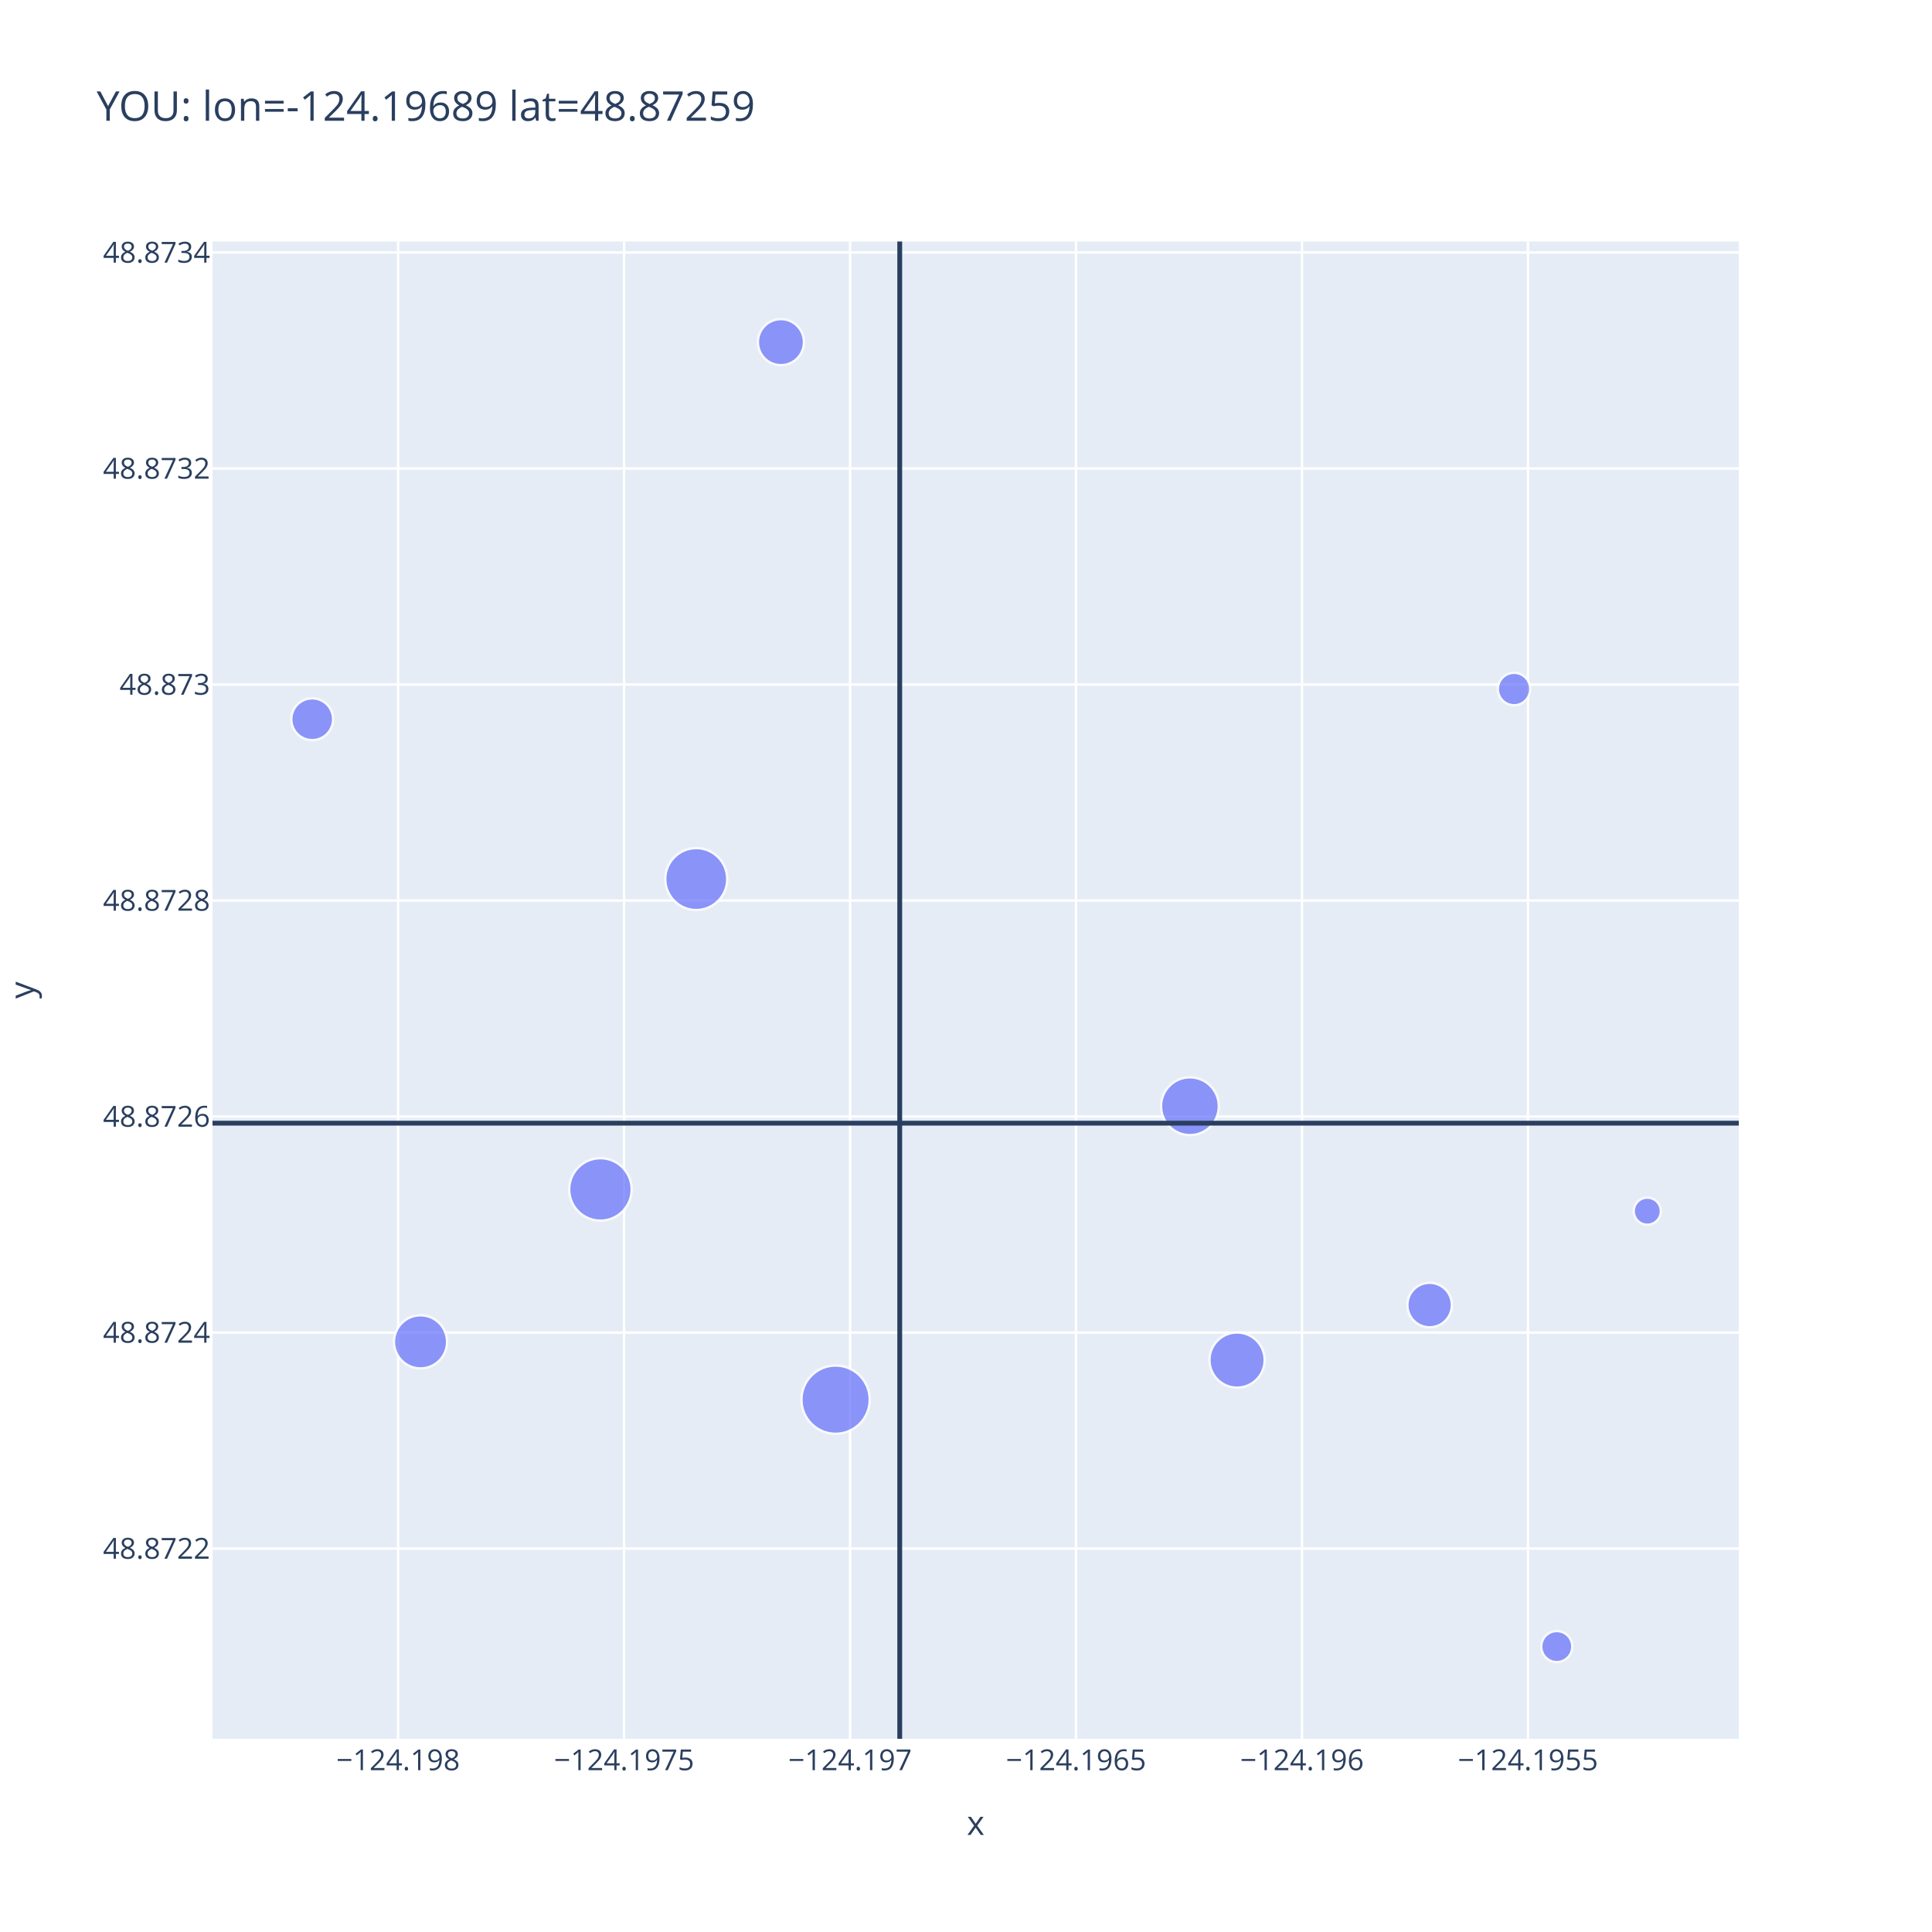
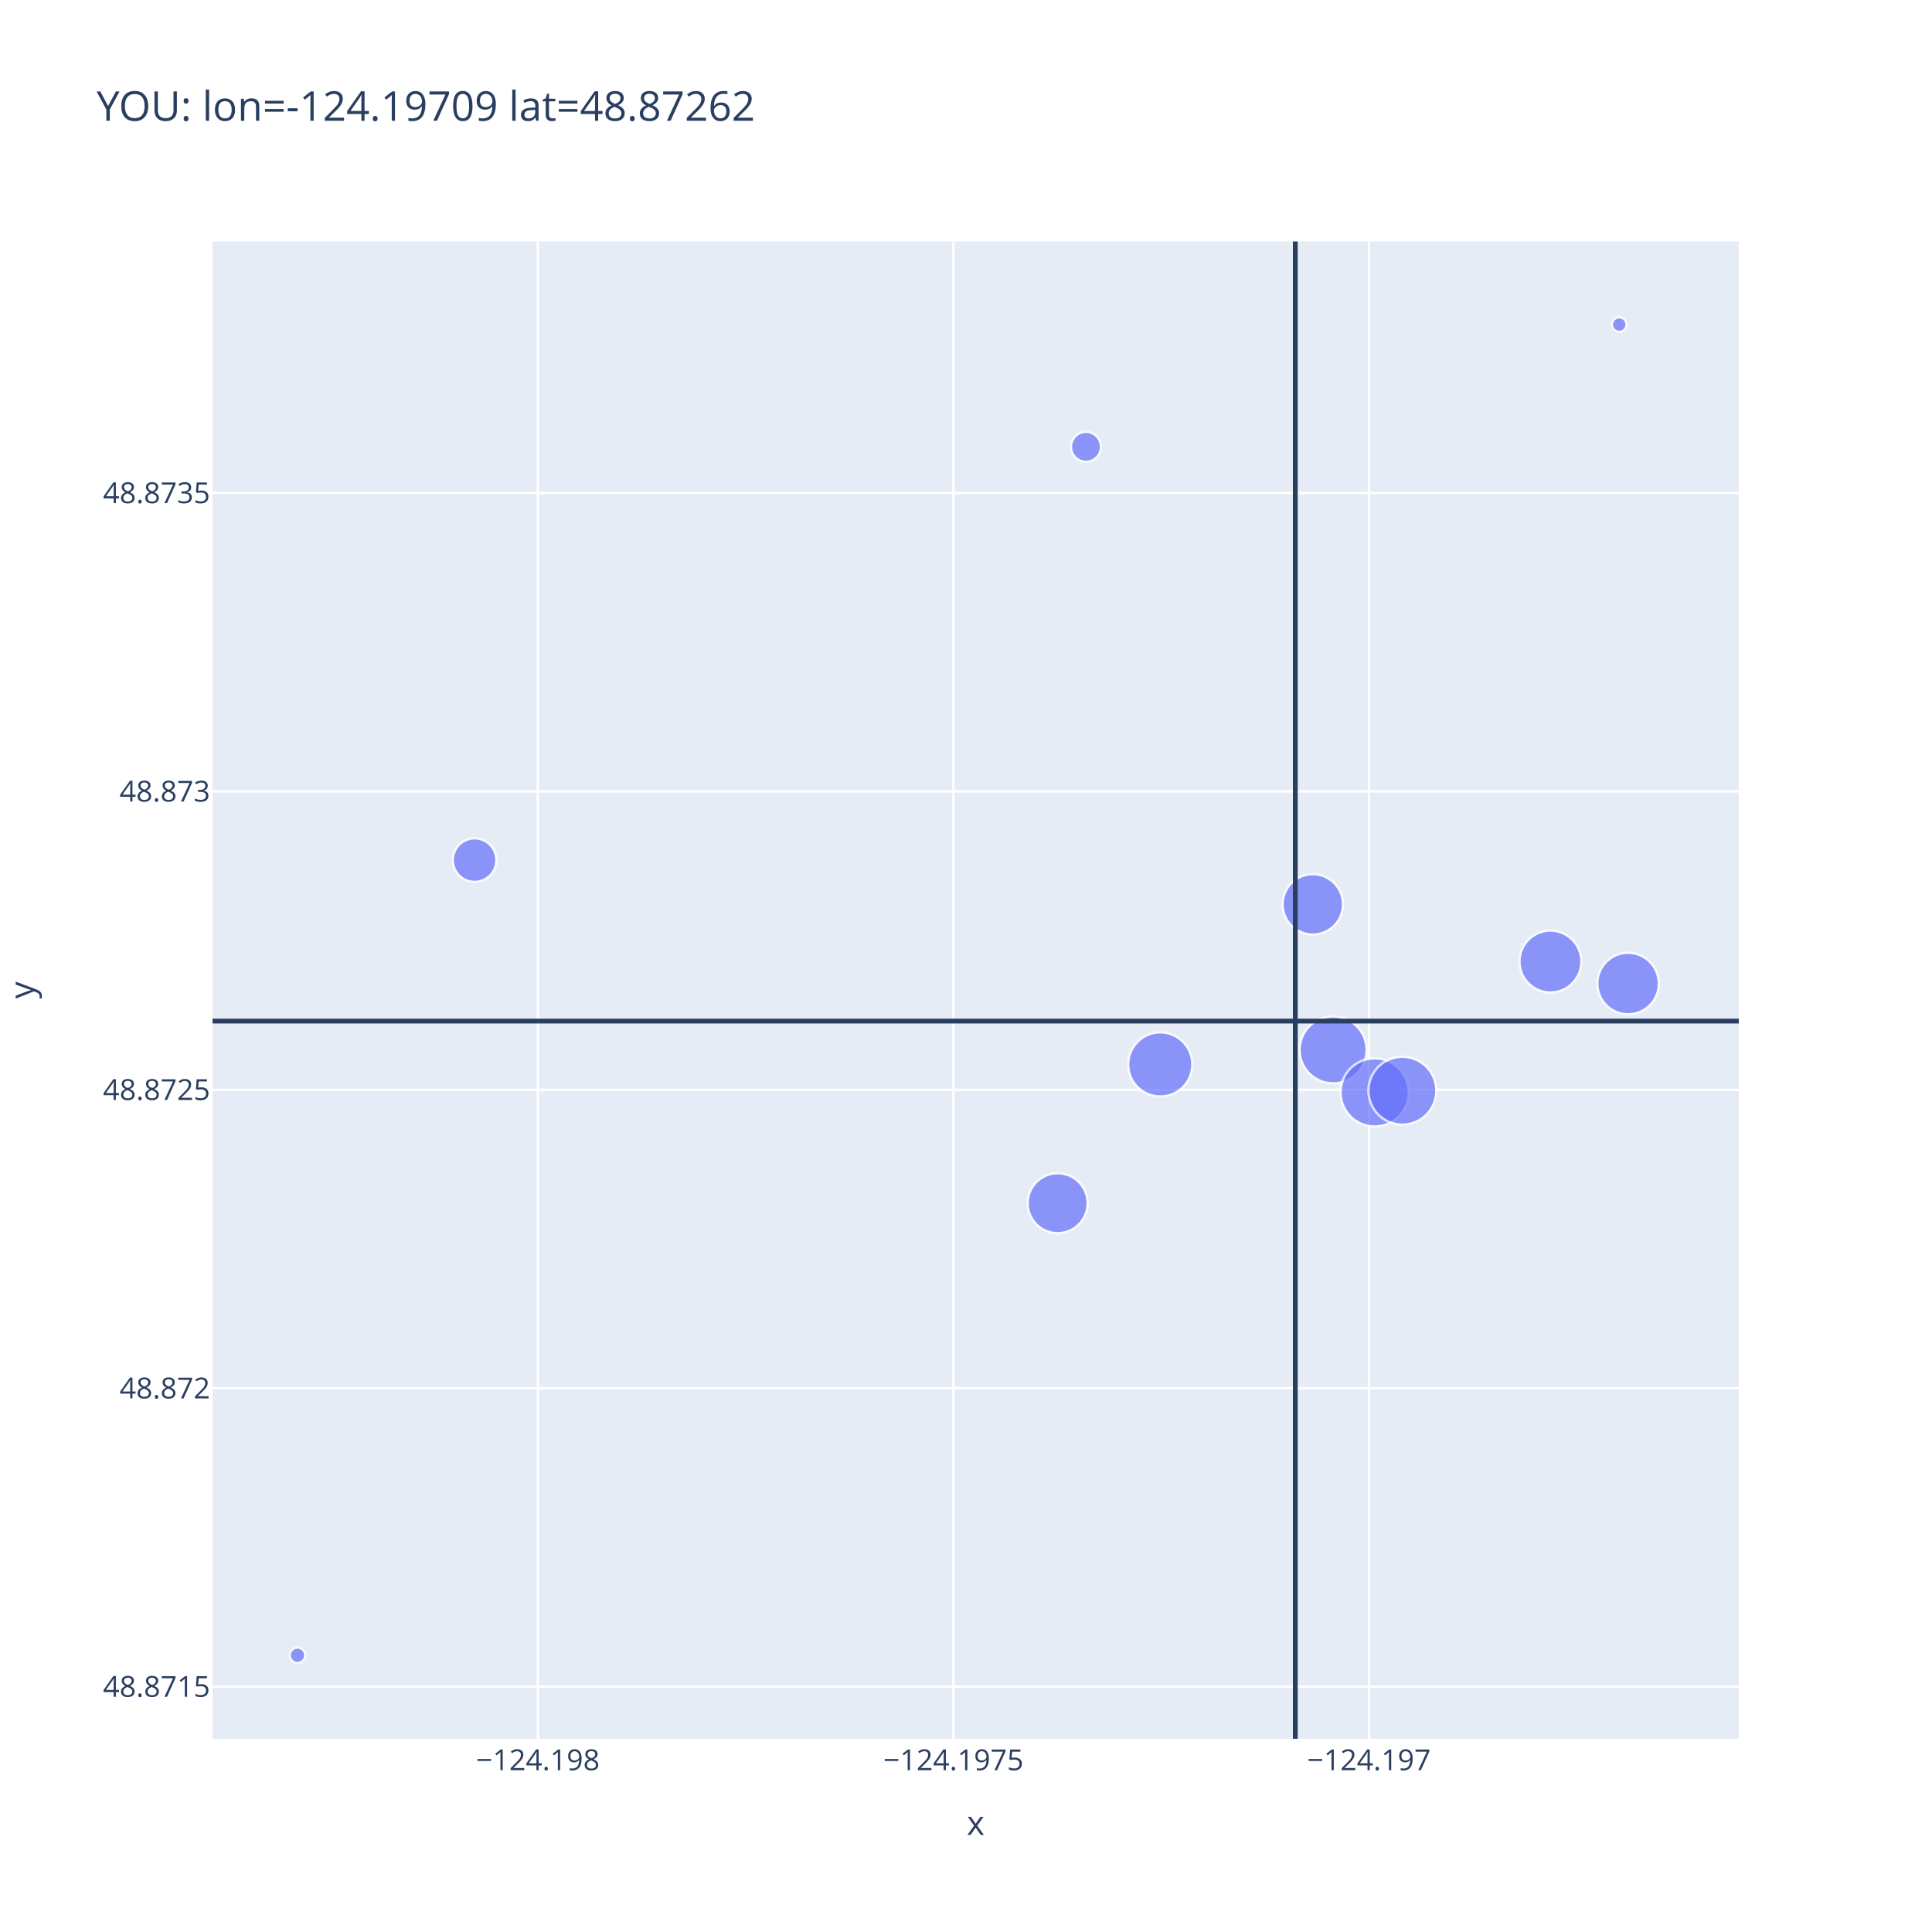
<svg xmlns="http://www.w3.org/2000/svg" class="main-svg" width="800" height="800" style="" viewBox="0 0 800 800">
  <rect x="0" y="0" width="800" height="800" style="fill: rgb(255, 255, 255); fill-opacity: 1;" />
-   <defs id="defs-882b84">
+   <defs id="defs-21fa78">
    <g class="clips">
-       <clipPath id="clip882b84xyplot" class="plotclip">
+       <clipPath id="clip21fa78xyplot" class="plotclip">
        <rect width="632" height="620" />
      </clipPath>
-       <clipPath class="axesclip" id="clip882b84x">
+       <clipPath class="axesclip" id="clip21fa78x">
        <rect x="88" y="0" width="632" height="800" />
      </clipPath>
-       <clipPath class="axesclip" id="clip882b84y">
+       <clipPath class="axesclip" id="clip21fa78y">
        <rect x="0" y="100" width="800" height="620" />
      </clipPath>
-       <clipPath class="axesclip" id="clip882b84xy">
+       <clipPath class="axesclip" id="clip21fa78xy">
        <rect x="88" y="100" width="632" height="620" />
      </clipPath>
    </g>
    <g class="gradients" />
    <g class="patterns" />
  </defs>
  <g class="bglayer">
    <rect class="bg" x="88" y="100" width="632" height="620" style="fill: rgb(229, 236, 246); fill-opacity: 1; stroke-width: 0;" />
  </g>
  <g class="layer-below">
    <g class="imagelayer" />
    <g class="shapelayer" />
  </g>
  <g class="cartesianlayer">
    <g class="subplot xy">
      <g class="layer-subplot">
        <g class="shapelayer" />
        <g class="imagelayer" />
      </g>
      <g class="minor-gridlayer">
        <g class="x" />
        <g class="y" />
      </g>
      <g class="gridlayer">
        <g class="x">
-           <path class="xgrid crisp" transform="translate(164.85,0)" d="M0,100v620" style="stroke: rgb(255, 255, 255); stroke-opacity: 1; stroke-width: 1px;" />
-           <path class="xgrid crisp" transform="translate(258.42,0)" d="M0,100v620" style="stroke: rgb(255, 255, 255); stroke-opacity: 1; stroke-width: 1px;" />
-           <path class="xgrid crisp" transform="translate(351.99,0)" d="M0,100v620" style="stroke: rgb(255, 255, 255); stroke-opacity: 1; stroke-width: 1px;" />
-           <path class="xgrid crisp" transform="translate(445.56,0)" d="M0,100v620" style="stroke: rgb(255, 255, 255); stroke-opacity: 1; stroke-width: 1px;" />
-           <path class="xgrid crisp" transform="translate(539.13,0)" d="M0,100v620" style="stroke: rgb(255, 255, 255); stroke-opacity: 1; stroke-width: 1px;" />
-           <path class="xgrid crisp" transform="translate(632.7,0)" d="M0,100v620" style="stroke: rgb(255, 255, 255); stroke-opacity: 1; stroke-width: 1px;" />
+           <path class="xgrid crisp" transform="translate(222.73,0)" d="M0,100v620" style="stroke: rgb(255, 255, 255); stroke-opacity: 1; stroke-width: 1px;" />
+           <path class="xgrid crisp" transform="translate(394.79,0)" d="M0,100v620" style="stroke: rgb(255, 255, 255); stroke-opacity: 1; stroke-width: 1px;" />
+           <path class="xgrid crisp" transform="translate(566.86,0)" d="M0,100v620" style="stroke: rgb(255, 255, 255); stroke-opacity: 1; stroke-width: 1px;" />
        </g>
        <g class="y">
-           <path class="ygrid crisp" transform="translate(0,641.23)" d="M88,0h632" style="stroke: rgb(255, 255, 255); stroke-opacity: 1; stroke-width: 1px;" />
-           <path class="ygrid crisp" transform="translate(0,551.78)" d="M88,0h632" style="stroke: rgb(255, 255, 255); stroke-opacity: 1; stroke-width: 1px;" />
-           <path class="ygrid crisp" transform="translate(0,462.34)" d="M88,0h632" style="stroke: rgb(255, 255, 255); stroke-opacity: 1; stroke-width: 1px;" />
-           <path class="ygrid crisp" transform="translate(0,372.89)" d="M88,0h632" style="stroke: rgb(255, 255, 255); stroke-opacity: 1; stroke-width: 1px;" />
-           <path class="ygrid crisp" transform="translate(0,283.45)" d="M88,0h632" style="stroke: rgb(255, 255, 255); stroke-opacity: 1; stroke-width: 1px;" />
-           <path class="ygrid crisp" transform="translate(0,194)" d="M88,0h632" style="stroke: rgb(255, 255, 255); stroke-opacity: 1; stroke-width: 1px;" />
-           <path class="ygrid crisp" transform="translate(0,104.55)" d="M88,0h632" style="stroke: rgb(255, 255, 255); stroke-opacity: 1; stroke-width: 1px;" />
+           <path class="ygrid crisp" transform="translate(0,698.41)" d="M88,0h632" style="stroke: rgb(255, 255, 255); stroke-opacity: 1; stroke-width: 1px;" />
+           <path class="ygrid crisp" transform="translate(0,574.84)" d="M88,0h632" style="stroke: rgb(255, 255, 255); stroke-opacity: 1; stroke-width: 1px;" />
+           <path class="ygrid crisp" transform="translate(0,451.27)" d="M88,0h632" style="stroke: rgb(255, 255, 255); stroke-opacity: 1; stroke-width: 1px;" />
+           <path class="ygrid crisp" transform="translate(0,327.7)" d="M88,0h632" style="stroke: rgb(255, 255, 255); stroke-opacity: 1; stroke-width: 1px;" />
+           <path class="ygrid crisp" transform="translate(0,204.14)" d="M88,0h632" style="stroke: rgb(255, 255, 255); stroke-opacity: 1; stroke-width: 1px;" />
        </g>
      </g>
      <g class="zerolinelayer" />
      <path class="xlines-below" />
      <path class="ylines-below" />
      <g class="overlines-below" />
      <g class="xaxislayer-below" />
      <g class="yaxislayer-below" />
      <g class="overaxes-below" />
-       <g class="plot" transform="translate(88,100)" clip-path="url(#clip882b84xyplot)">
+       <g class="plot" transform="translate(88,100)" clip-path="url(#clip21fa78xyplot)">
        <g class="scatterlayer mlayer">
-           <g class="trace scatter tracee9ae6b" style="stroke-miterlimit: 2; opacity: 1;">
+           <g class="trace scatter traceea8618" style="stroke-miterlimit: 2; opacity: 1;">
            <g class="fills" />
            <g class="errorbars" />
            <g class="lines" />
            <g class="points">
-               <path class="point" transform="translate(200.3,264)" d="M12.83,0A12.83,12.83 0 1,1 0,-12.83A12.83,12.83 0 0,1 12.83,0Z" style="opacity: 0.7; stroke-width: 1px; fill: rgb(99, 110, 250); fill-opacity: 1; stroke: rgb(255, 255, 255); stroke-opacity: 1;" />
-               <path class="point" transform="translate(538.94,185.31)" d="M6.72,0A6.72,6.72 0 1,1 0,-6.72A6.72,6.72 0 0,1 6.72,0Z" style="opacity: 0.7; stroke-width: 1px; fill: rgb(99, 110, 250); fill-opacity: 1; stroke: rgb(255, 255, 255); stroke-opacity: 1;" />
-               <path class="point" transform="translate(86.13,455.63)" d="M11,0A11,11 0 1,1 0,-11A11,11 0 0,1 11,0Z" style="opacity: 0.7; stroke-width: 1px; fill: rgb(99, 110, 250); fill-opacity: 1; stroke: rgb(255, 255, 255); stroke-opacity: 1;" />
-               <path class="point" transform="translate(424.24,463.17)" d="M11.43,0A11.43,11.43 0 1,1 0,-11.43A11.43,11.43 0 0,1 11.43,0Z" style="opacity: 0.7; stroke-width: 1px; fill: rgb(99, 110, 250); fill-opacity: 1; stroke: rgb(255, 255, 255); stroke-opacity: 1;" />
-               <path class="point" transform="translate(235.37,41.67)" d="M9.54,0A9.54,9.54 0 1,1 0,-9.54A9.54,9.54 0 0,1 9.54,0Z" style="opacity: 0.7; stroke-width: 1px; fill: rgb(99, 110, 250); fill-opacity: 1; stroke: rgb(255, 255, 255); stroke-opacity: 1;" />
-               <path class="point" transform="translate(503.98,440.39)" d="M9.22,0A9.22,9.22 0 1,1 0,-9.22A9.22,9.22 0 0,1 9.22,0Z" style="opacity: 0.7; stroke-width: 1px; fill: rgb(99, 110, 250); fill-opacity: 1; stroke: rgb(255, 255, 255); stroke-opacity: 1;" />
-               <path class="point" transform="translate(556.63,581.81)" d="M6.43,0A6.43,6.43 0 1,1 0,-6.43A6.43,6.43 0 0,1 6.43,0Z" style="opacity: 0.7; stroke-width: 1px; fill: rgb(99, 110, 250); fill-opacity: 1; stroke: rgb(255, 255, 255); stroke-opacity: 1;" />
-               <path class="point" transform="translate(41.28,197.82)" d="M8.66,0A8.66,8.66 0 1,1 0,-8.66A8.66,8.66 0 0,1 8.66,0Z" style="opacity: 0.7; stroke-width: 1px; fill: rgb(99, 110, 250); fill-opacity: 1; stroke: rgb(255, 255, 255); stroke-opacity: 1;" />
-               <path class="point" transform="translate(404.73,358.06)" d="M11.97,0A11.97,11.97 0 1,1 0,-11.97A11.97,11.97 0 0,1 11.97,0Z" style="opacity: 0.7; stroke-width: 1px; fill: rgb(99, 110, 250); fill-opacity: 1; stroke: rgb(255, 255, 255); stroke-opacity: 1;" />
-               <path class="point" transform="translate(160.63,392.51)" d="M12.94,0A12.94,12.94 0 1,1 0,-12.94A12.94,12.94 0 0,1 12.94,0Z" style="opacity: 0.7; stroke-width: 1px; fill: rgb(99, 110, 250); fill-opacity: 1; stroke: rgb(255, 255, 255); stroke-opacity: 1;" />
-               <path class="point" transform="translate(594.11,401.52)" d="M5.62,0A5.62,5.62 0 1,1 0,-5.62A5.62,5.62 0 0,1 5.62,0Z" style="opacity: 0.7; stroke-width: 1px; fill: rgb(99, 110, 250); fill-opacity: 1; stroke: rgb(255, 255, 255); stroke-opacity: 1;" />
-               <path class="point" transform="translate(258,479.57)" d="M14.14,0A14.14,14.14 0 1,1 0,-14.14A14.14,14.14 0 0,1 14.14,0Z" style="opacity: 0.7; stroke-width: 1px; fill: rgb(99, 110, 250); fill-opacity: 1; stroke: rgb(255, 255, 255); stroke-opacity: 1;" />
+               <path class="point" transform="translate(35.19,585.41)" d="M3.22,0A3.22,3.22 0 1,1 0,-3.22A3.22,3.22 0 0,1 3.22,0Z" style="opacity: 0.7; stroke-width: 1px; fill: rgb(99, 110, 250); fill-opacity: 1; stroke: rgb(255, 255, 255); stroke-opacity: 1;" />
+               <path class="point" transform="translate(108.52,256.15)" d="M9.04,0A9.04,9.04 0 1,1 0,-9.04A9.04,9.04 0 0,1 9.04,0Z" style="opacity: 0.7; stroke-width: 1px; fill: rgb(99, 110, 250); fill-opacity: 1; stroke: rgb(255, 255, 255); stroke-opacity: 1;" />
+               <path class="point" transform="translate(349.95,398.22)" d="M12.43,0A12.43,12.43 0 1,1 0,-12.43A12.43,12.43 0 0,1 12.43,0Z" style="opacity: 0.7; stroke-width: 1px; fill: rgb(99, 110, 250); fill-opacity: 1; stroke: rgb(255, 255, 255); stroke-opacity: 1;" />
+               <path class="point" transform="translate(361.68,85.02)" d="M6.22,0A6.22,6.22 0 1,1 0,-6.22A6.22,6.22 0 0,1 6.22,0Z" style="opacity: 0.7; stroke-width: 1px; fill: rgb(99, 110, 250); fill-opacity: 1; stroke: rgb(255, 255, 255); stroke-opacity: 1;" />
+               <path class="point" transform="translate(392.44,340.76)" d="M13.3,0A13.3,13.3 0 1,1 0,-13.3A13.3,13.3 0 0,1 13.3,0Z" style="opacity: 0.7; stroke-width: 1px; fill: rgb(99, 110, 250); fill-opacity: 1; stroke: rgb(255, 255, 255); stroke-opacity: 1;" />
+               <path class="point" transform="translate(455.61,274.47)" d="M12.52,0A12.52,12.52 0 1,1 0,-12.52A12.52,12.52 0 0,1 12.52,0Z" style="opacity: 0.7; stroke-width: 1px; fill: rgb(99, 110, 250); fill-opacity: 1; stroke: rgb(255, 255, 255); stroke-opacity: 1;" />
+               <path class="point" transform="translate(464.01,334.74)" d="M13.89,0A13.89,13.89 0 1,1 0,-13.89A13.89,13.89 0 0,1 13.89,0Z" style="opacity: 0.7; stroke-width: 1px; fill: rgb(99, 110, 250); fill-opacity: 1; stroke: rgb(255, 255, 255); stroke-opacity: 1;" />
+               <path class="point" transform="translate(481.22,352.34)" d="M14.14,0A14.14,14.14 0 1,1 0,-14.14A14.14,14.14 0 0,1 14.14,0Z" style="opacity: 0.7; stroke-width: 1px; fill: rgb(99, 110, 250); fill-opacity: 1; stroke: rgb(255, 255, 255); stroke-opacity: 1;" />
+               <path class="point" transform="translate(492.7,351.64)" d="M14.07,0A14.07,14.07 0 1,1 0,-14.07A14.07,14.07 0 0,1 14.07,0Z" style="opacity: 0.7; stroke-width: 1px; fill: rgb(99, 110, 250); fill-opacity: 1; stroke: rgb(255, 255, 255); stroke-opacity: 1;" />
+               <path class="point" transform="translate(553.99,298.15)" d="M12.83,0A12.83,12.83 0 1,1 0,-12.83A12.83,12.83 0 0,1 12.83,0Z" style="opacity: 0.7; stroke-width: 1px; fill: rgb(99, 110, 250); fill-opacity: 1; stroke: rgb(255, 255, 255); stroke-opacity: 1;" />
+               <path class="point" transform="translate(582.49,34.39)" d="M3.04,0A3.04,3.04 0 1,1 0,-3.04A3.04,3.04 0 0,1 3.04,0Z" style="opacity: 0.7; stroke-width: 1px; fill: rgb(99, 110, 250); fill-opacity: 1; stroke: rgb(255, 255, 255); stroke-opacity: 1;" />
+               <path class="point" transform="translate(586.15,307.26)" d="M12.75,0A12.75,12.75 0 1,1 0,-12.75A12.75,12.75 0 0,1 12.75,0Z" style="opacity: 0.7; stroke-width: 1px; fill: rgb(99, 110, 250); fill-opacity: 1; stroke: rgb(255, 255, 255); stroke-opacity: 1;" />
            </g>
            <g class="text" />
          </g>
        </g>
      </g>
      <g class="overplot" />
      <path class="xlines-above crisp" d="M0,0" style="fill: none;" />
      <path class="ylines-above crisp" d="M0,0" style="fill: none;" />
      <g class="overlines-above" />
      <g class="xaxislayer-above">
        <g class="xtick">
-           <text text-anchor="middle" x="0" y="733" transform="translate(164.85,0)" style="font-family: 'Open Sans', verdana, arial, sans-serif; font-size: 12px; fill: rgb(42, 63, 95); fill-opacity: 1; white-space: pre; opacity: 1;">−124.198</text>
+           <text text-anchor="middle" x="0" y="733" transform="translate(222.73,0)" style="font-family: 'Open Sans', verdana, arial, sans-serif; font-size: 12px; fill: rgb(42, 63, 95); fill-opacity: 1; white-space: pre; opacity: 1;">−124.198</text>
        </g>
        <g class="xtick">
-           <text text-anchor="middle" x="0" y="733" style="font-family: 'Open Sans', verdana, arial, sans-serif; font-size: 12px; fill: rgb(42, 63, 95); fill-opacity: 1; white-space: pre; opacity: 1;" transform="translate(258.42,0)">−124.1975</text>
+           <text text-anchor="middle" x="0" y="733" style="font-family: 'Open Sans', verdana, arial, sans-serif; font-size: 12px; fill: rgb(42, 63, 95); fill-opacity: 1; white-space: pre; opacity: 1;" transform="translate(394.79,0)">−124.1975</text>
        </g>
        <g class="xtick">
-           <text text-anchor="middle" x="0" y="733" style="font-family: 'Open Sans', verdana, arial, sans-serif; font-size: 12px; fill: rgb(42, 63, 95); fill-opacity: 1; white-space: pre; opacity: 1;" transform="translate(351.99,0)">−124.197</text>
-         </g>
-         <g class="xtick">
-           <text text-anchor="middle" x="0" y="733" style="font-family: 'Open Sans', verdana, arial, sans-serif; font-size: 12px; fill: rgb(42, 63, 95); fill-opacity: 1; white-space: pre; opacity: 1;" transform="translate(445.56,0)">−124.1965</text>
-         </g>
-         <g class="xtick">
-           <text text-anchor="middle" x="0" y="733" style="font-family: 'Open Sans', verdana, arial, sans-serif; font-size: 12px; fill: rgb(42, 63, 95); fill-opacity: 1; white-space: pre; opacity: 1;" transform="translate(539.13,0)">−124.196</text>
-         </g>
-         <g class="xtick">
-           <text text-anchor="middle" x="0" y="733" style="font-family: 'Open Sans', verdana, arial, sans-serif; font-size: 12px; fill: rgb(42, 63, 95); fill-opacity: 1; white-space: pre; opacity: 1;" transform="translate(632.7,0)">−124.1955</text>
+           <text text-anchor="middle" x="0" y="733" style="font-family: 'Open Sans', verdana, arial, sans-serif; font-size: 12px; fill: rgb(42, 63, 95); fill-opacity: 1; white-space: pre; opacity: 1;" transform="translate(566.86,0)">−124.197</text>
        </g>
      </g>
      <g class="yaxislayer-above">
        <g class="ytick">
-           <text text-anchor="end" x="87" y="4.2" transform="translate(0,641.23)" style="font-family: 'Open Sans', verdana, arial, sans-serif; font-size: 12px; fill: rgb(42, 63, 95); fill-opacity: 1; white-space: pre; opacity: 1;">48.8722</text>
+           <text text-anchor="end" x="87" y="4.2" transform="translate(0,698.41)" style="font-family: 'Open Sans', verdana, arial, sans-serif; font-size: 12px; fill: rgb(42, 63, 95); fill-opacity: 1; white-space: pre; opacity: 1;">48.8715</text>
        </g>
        <g class="ytick">
-           <text text-anchor="end" x="87" y="4.2" style="font-family: 'Open Sans', verdana, arial, sans-serif; font-size: 12px; fill: rgb(42, 63, 95); fill-opacity: 1; white-space: pre; opacity: 1;" transform="translate(0,551.78)">48.8724</text>
+           <text text-anchor="end" x="87" y="4.2" style="font-family: 'Open Sans', verdana, arial, sans-serif; font-size: 12px; fill: rgb(42, 63, 95); fill-opacity: 1; white-space: pre; opacity: 1;" transform="translate(0,574.84)">48.872</text>
        </g>
        <g class="ytick">
-           <text text-anchor="end" x="87" y="4.2" style="font-family: 'Open Sans', verdana, arial, sans-serif; font-size: 12px; fill: rgb(42, 63, 95); fill-opacity: 1; white-space: pre; opacity: 1;" transform="translate(0,462.34)">48.8726</text>
+           <text text-anchor="end" x="87" y="4.2" style="font-family: 'Open Sans', verdana, arial, sans-serif; font-size: 12px; fill: rgb(42, 63, 95); fill-opacity: 1; white-space: pre; opacity: 1;" transform="translate(0,451.27)">48.8725</text>
        </g>
        <g class="ytick">
-           <text text-anchor="end" x="87" y="4.2" style="font-family: 'Open Sans', verdana, arial, sans-serif; font-size: 12px; fill: rgb(42, 63, 95); fill-opacity: 1; white-space: pre; opacity: 1;" transform="translate(0,372.89)">48.8728</text>
+           <text text-anchor="end" x="87" y="4.2" style="font-family: 'Open Sans', verdana, arial, sans-serif; font-size: 12px; fill: rgb(42, 63, 95); fill-opacity: 1; white-space: pre; opacity: 1;" transform="translate(0,327.7)">48.873</text>
        </g>
        <g class="ytick">
-           <text text-anchor="end" x="87" y="4.2" style="font-family: 'Open Sans', verdana, arial, sans-serif; font-size: 12px; fill: rgb(42, 63, 95); fill-opacity: 1; white-space: pre; opacity: 1;" transform="translate(0,283.45)">48.873</text>
-         </g>
-         <g class="ytick">
-           <text text-anchor="end" x="87" y="4.2" style="font-family: 'Open Sans', verdana, arial, sans-serif; font-size: 12px; fill: rgb(42, 63, 95); fill-opacity: 1; white-space: pre; opacity: 1;" transform="translate(0,194)">48.8732</text>
-         </g>
-         <g class="ytick">
-           <text text-anchor="end" x="87" y="4.2" style="font-family: 'Open Sans', verdana, arial, sans-serif; font-size: 12px; fill: rgb(42, 63, 95); fill-opacity: 1; white-space: pre; opacity: 1;" transform="translate(0,104.55)">48.8734</text>
+           <text text-anchor="end" x="87" y="4.2" style="font-family: 'Open Sans', verdana, arial, sans-serif; font-size: 12px; fill: rgb(42, 63, 95); fill-opacity: 1; white-space: pre; opacity: 1;" transform="translate(0,204.14)">48.8735</text>
        </g>
      </g>
      <g class="overaxes-above" />
    </g>
  </g>
  <g class="polarlayer" />
  <g class="smithlayer" />
  <g class="ternarylayer" />
  <g class="geolayer" />
  <g class="funnelarealayer" />
  <g class="pielayer" />
  <g class="iciclelayer" />
  <g class="treemaplayer" />
  <g class="sunburstlayer" />
  <g class="glimages" />
-   <defs id="topdefs-882b84">
+   <defs id="topdefs-21fa78">
    <g class="clips" />
  </defs>
  <g class="layer-above">
    <g class="imagelayer" />
    <g class="shapelayer">
-       <g class="shape-group" data-index="0" clip-path="url(#clip882b84x)">
-         <path data-index="0" fill-rule="evenodd" d="M372.56,720L372.56,100" style="opacity: 1; stroke: rgb(42, 63, 95); stroke-opacity: 1; fill: rgb(0, 0, 0); fill-opacity: 0; stroke-width: 2px;" />
+       <g class="shape-group" data-index="0" clip-path="url(#clip21fa78x)">
+         <path data-index="0" fill-rule="evenodd" d="M536.36,720L536.36,100" style="opacity: 1; stroke: rgb(42, 63, 95); stroke-opacity: 1; fill: rgb(0, 0, 0); fill-opacity: 0; stroke-width: 2px;" />
      </g>
-       <g class="shape-group" data-index="1" clip-path="url(#clip882b84y)">
-         <path data-index="1" fill-rule="evenodd" d="M88,465.08L720,465.08" style="opacity: 1; stroke: rgb(42, 63, 95); stroke-opacity: 1; fill: rgb(0, 0, 0); fill-opacity: 0; stroke-width: 2px;" />
+       <g class="shape-group" data-index="1" clip-path="url(#clip21fa78y)">
+         <path data-index="1" fill-rule="evenodd" d="M88,422.81L720,422.81" style="opacity: 1; stroke: rgb(42, 63, 95); stroke-opacity: 1; fill: rgb(0, 0, 0); fill-opacity: 0; stroke-width: 2px;" />
      </g>
    </g>
  </g>
  <g class="infolayer">
    <g class="g-gtitle">
-       <text class="gtitle" x="40" y="50" text-anchor="start" dy="0em" style="font-family: 'Open Sans', verdana, arial, sans-serif; font-size: 17px; fill: rgb(42, 63, 95); opacity: 1; font-weight: normal; white-space: pre;">YOU: lon=-124.19689 lat=48.87259</text>
+       <text class="gtitle" x="40" y="50" text-anchor="start" dy="0em" style="font-family: 'Open Sans', verdana, arial, sans-serif; font-size: 17px; fill: rgb(42, 63, 95); opacity: 1; font-weight: normal; white-space: pre;">YOU: lon=-124.19709 lat=48.87262</text>
    </g>
    <g class="g-xtitle">
      <text class="xtitle" x="404" y="759.8" text-anchor="middle" style="font-family: 'Open Sans', verdana, arial, sans-serif; font-size: 14px; fill: rgb(42, 63, 95); opacity: 1; font-weight: normal; white-space: pre;">x</text>
    </g>
    <g class="g-ytitle" transform="translate(1.44043,0)">
      <text class="ytitle" transform="rotate(-90,12.55938,410)" x="12.559" y="410" text-anchor="middle" style="font-family: 'Open Sans', verdana, arial, sans-serif; font-size: 14px; fill: rgb(42, 63, 95); opacity: 1; font-weight: normal; white-space: pre;">y</text>
    </g>
  </g>
</svg>
